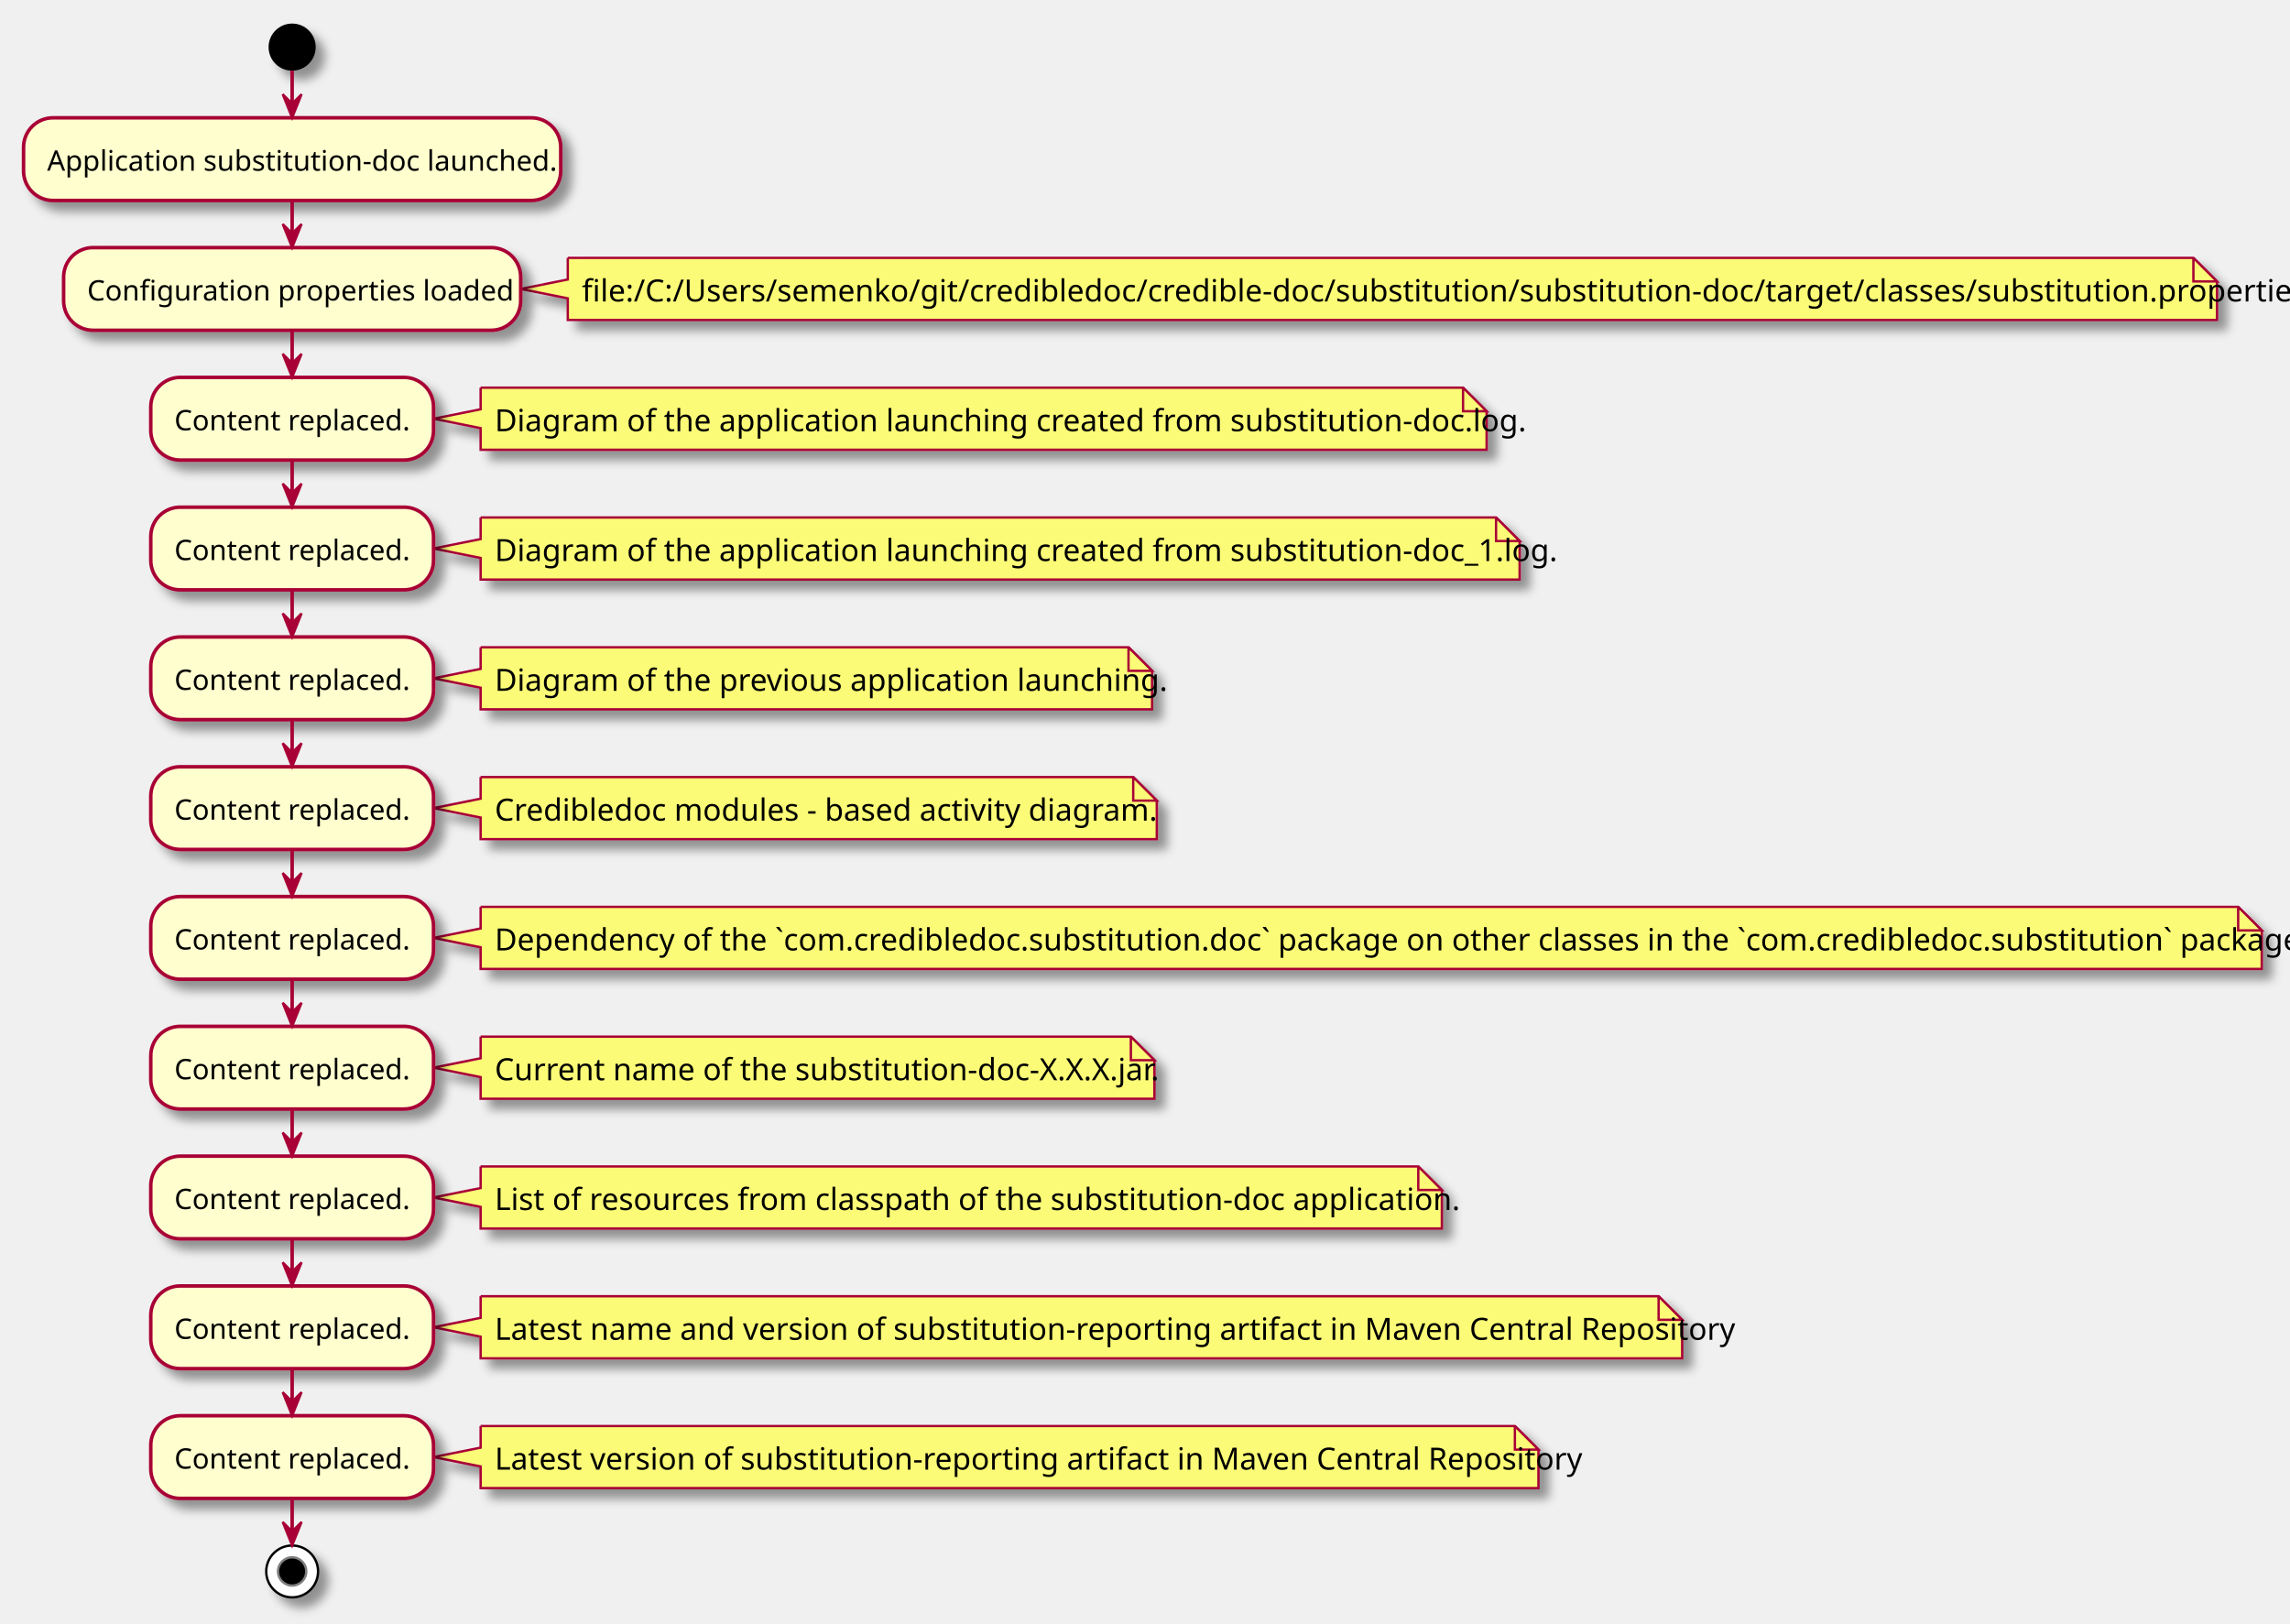
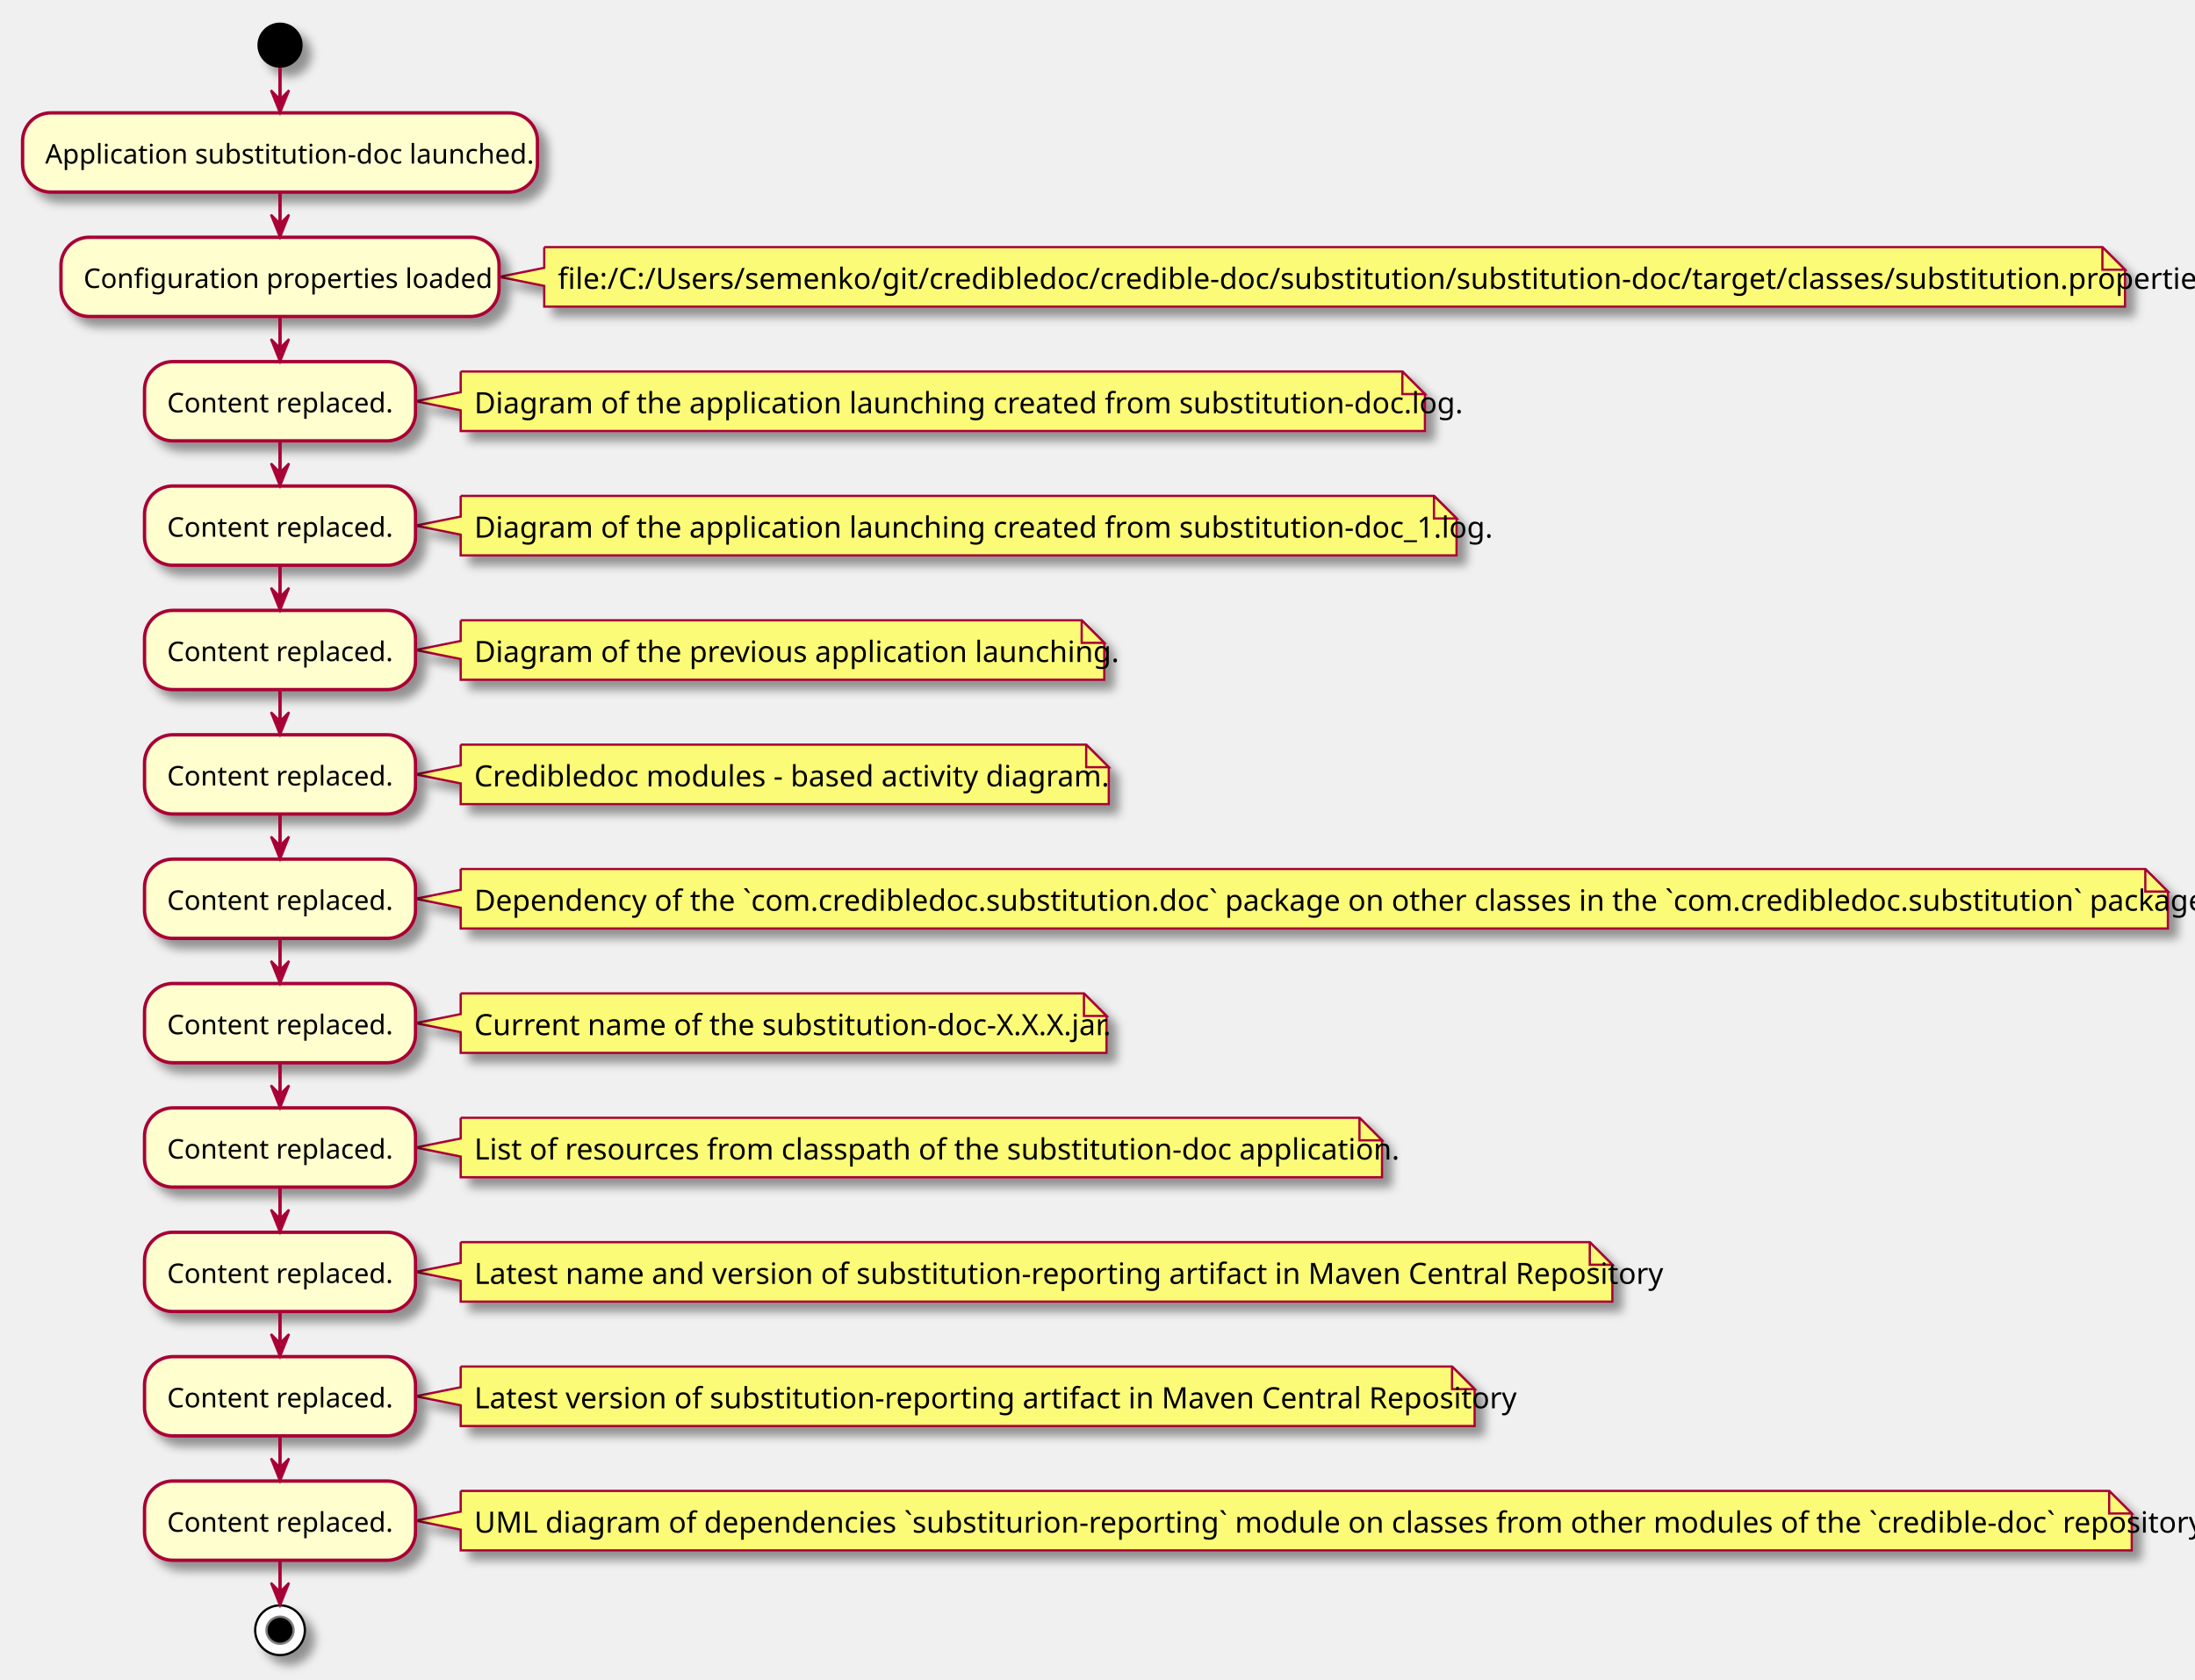
- <svg xmlns="http://www.w3.org/2000/svg" contentScriptType="application/ecmascript" contentStyleType="text/css" height="689px" preserveAspectRatio="none" style="width:972px;height:689px;" version="1.1" viewBox="0 0 972 689" width="972px" zoomAndPan="magnify">
+ <svg xmlns="http://www.w3.org/2000/svg" contentScriptType="application/ecmascript" contentStyleType="text/css" height="744px" preserveAspectRatio="none" style="width:972px;height:744px;" version="1.1" viewBox="0 0 972 744" width="972px" zoomAndPan="magnify">
  <defs>
-     <filter height="300%" id="f7j2fiz6wi9tp" width="300%" x="-1" y="-1">
+     <filter height="300%" id="f1359epvnozefr" width="300%" x="-1" y="-1">
      <feGaussianBlur result="blurOut" stdDeviation="2.0" />
      <feColorMatrix in="blurOut" result="blurOut2" type="matrix" values="0 0 0 0 0 0 0 0 0 0 0 0 0 0 0 0 0 0 .4 0" />
      <feOffset dx="4.0" dy="4.0" in="blurOut2" result="blurOut3" />
      <feBlend in="SourceGraphic" in2="blurOut3" mode="normal" />
    </filter>
  </defs>
  <g>
-     <ellipse cx="124" cy="20" fill="#000000" filter="url(#f7j2fiz6wi9tp)" rx="10" ry="10" style="stroke: none; stroke-width: 1.0;" />
-     <rect fill="#FEFECE" filter="url(#f7j2fiz6wi9tp)" height="35.094" rx="12.5" ry="12.5" style="stroke: #A80036; stroke-width: 1.5;" width="228" x="10" y="50" />
+     <ellipse cx="124" cy="20" fill="#000000" filter="url(#f1359epvnozefr)" rx="10" ry="10" style="stroke: none; stroke-width: 1.0;" />
+     <rect fill="#FEFECE" filter="url(#f1359epvnozefr)" height="35.094" rx="12.5" ry="12.5" style="stroke: #A80036; stroke-width: 1.5;" width="228" x="10" y="50" />
    <text fill="#000000" font-family="sans-serif" font-size="12" lengthAdjust="spacingAndGlyphs" textLength="208" x="20" y="72.457">Application substitution-doc launched.</text>
-     <path d="M241,109.465 L241,118.641 L221,122.641 L241,126.641 L241,135.816 A0,0 0 0 0 241,135.816 L941,135.816 A0,0 0 0 0 941,135.816 L941,119.465 L931,109.465 L241,109.465 A0,0 0 0 0 241,109.465 " fill="#FBFB77" filter="url(#f7j2fiz6wi9tp)" style="stroke: #A80036; stroke-width: 1.0;" />
+     <path d="M241,109.465 L241,118.641 L221,122.641 L241,126.641 L241,135.816 A0,0 0 0 0 241,135.816 L941,135.816 A0,0 0 0 0 941,135.816 L941,119.465 L931,109.465 L241,109.465 A0,0 0 0 0 241,109.465 " fill="#FBFB77" filter="url(#f1359epvnozefr)" style="stroke: #A80036; stroke-width: 1.0;" />
    <path d="M931,109.465 L931,119.465 L941,119.465 L931,109.465 " fill="#FBFB77" style="stroke: #A80036; stroke-width: 1.0;" />
    <text fill="#000000" font-family="sans-serif" font-size="13" lengthAdjust="spacingAndGlyphs" textLength="679" x="247" y="127.96">file:/C:/Users/semenko/git/credibledoc/credible-doc/substitution/substitution-doc/target/classes/substitution.properties</text>
-     <rect fill="#FEFECE" filter="url(#f7j2fiz6wi9tp)" height="35.094" rx="12.5" ry="12.5" style="stroke: #A80036; stroke-width: 1.5;" width="194" x="27" y="105.094" />
+     <rect fill="#FEFECE" filter="url(#f1359epvnozefr)" height="35.094" rx="12.5" ry="12.5" style="stroke: #A80036; stroke-width: 1.5;" width="194" x="27" y="105.094" />
    <text fill="#000000" font-family="sans-serif" font-size="12" lengthAdjust="spacingAndGlyphs" textLength="174" x="37" y="127.551">Configuration properties loaded</text>
-     <path d="M204,164.559 L204,173.734 L184,177.734 L204,181.734 L204,190.91 A0,0 0 0 0 204,190.91 L631,190.91 A0,0 0 0 0 631,190.91 L631,174.559 L621,164.559 L204,164.559 A0,0 0 0 0 204,164.559 " fill="#FBFB77" filter="url(#f7j2fiz6wi9tp)" style="stroke: #A80036; stroke-width: 1.0;" />
+     <path d="M204,164.559 L204,173.734 L184,177.734 L204,181.734 L204,190.91 A0,0 0 0 0 204,190.91 L631,190.91 A0,0 0 0 0 631,190.91 L631,174.559 L621,164.559 L204,164.559 A0,0 0 0 0 204,164.559 " fill="#FBFB77" filter="url(#f1359epvnozefr)" style="stroke: #A80036; stroke-width: 1.0;" />
    <path d="M621,164.559 L621,174.559 L631,174.559 L621,164.559 " fill="#FBFB77" style="stroke: #A80036; stroke-width: 1.0;" />
    <text fill="#000000" font-family="sans-serif" font-size="13" lengthAdjust="spacingAndGlyphs" textLength="406" x="210" y="183.054">Diagram of the application launching created from substitution-doc.log.</text>
-     <rect fill="#FEFECE" filter="url(#f7j2fiz6wi9tp)" height="35.094" rx="12.5" ry="12.5" style="stroke: #A80036; stroke-width: 1.5;" width="120" x="64" y="160.188" />
+     <rect fill="#FEFECE" filter="url(#f1359epvnozefr)" height="35.094" rx="12.5" ry="12.5" style="stroke: #A80036; stroke-width: 1.5;" width="120" x="64" y="160.188" />
    <text fill="#000000" font-family="sans-serif" font-size="12" lengthAdjust="spacingAndGlyphs" textLength="97" x="74" y="182.644">Content replaced.</text>
-     <path d="M204,219.652 L204,228.828 L184,232.828 L204,236.828 L204,246.004 A0,0 0 0 0 204,246.004 L645,246.004 A0,0 0 0 0 645,246.004 L645,229.652 L635,219.652 L204,219.652 A0,0 0 0 0 204,219.652 " fill="#FBFB77" filter="url(#f7j2fiz6wi9tp)" style="stroke: #A80036; stroke-width: 1.0;" />
+     <path d="M204,219.652 L204,228.828 L184,232.828 L204,236.828 L204,246.004 A0,0 0 0 0 204,246.004 L645,246.004 A0,0 0 0 0 645,246.004 L645,229.652 L635,219.652 L204,219.652 A0,0 0 0 0 204,219.652 " fill="#FBFB77" filter="url(#f1359epvnozefr)" style="stroke: #A80036; stroke-width: 1.0;" />
    <path d="M635,219.652 L635,229.652 L645,229.652 L635,219.652 " fill="#FBFB77" style="stroke: #A80036; stroke-width: 1.0;" />
    <text fill="#000000" font-family="sans-serif" font-size="13" lengthAdjust="spacingAndGlyphs" textLength="420" x="210" y="238.148">Diagram of the application launching created from substitution-doc_1.log.</text>
-     <rect fill="#FEFECE" filter="url(#f7j2fiz6wi9tp)" height="35.094" rx="12.5" ry="12.5" style="stroke: #A80036; stroke-width: 1.5;" width="120" x="64" y="215.281" />
+     <rect fill="#FEFECE" filter="url(#f1359epvnozefr)" height="35.094" rx="12.5" ry="12.5" style="stroke: #A80036; stroke-width: 1.5;" width="120" x="64" y="215.281" />
    <text fill="#000000" font-family="sans-serif" font-size="12" lengthAdjust="spacingAndGlyphs" textLength="97" x="74" y="237.738">Content replaced.</text>
-     <path d="M204,274.746 L204,283.922 L184,287.922 L204,291.922 L204,301.098 A0,0 0 0 0 204,301.098 L489,301.098 A0,0 0 0 0 489,301.098 L489,284.746 L479,274.746 L204,274.746 A0,0 0 0 0 204,274.746 " fill="#FBFB77" filter="url(#f7j2fiz6wi9tp)" style="stroke: #A80036; stroke-width: 1.0;" />
+     <path d="M204,274.746 L204,283.922 L184,287.922 L204,291.922 L204,301.098 A0,0 0 0 0 204,301.098 L489,301.098 A0,0 0 0 0 489,301.098 L489,284.746 L479,274.746 L204,274.746 A0,0 0 0 0 204,274.746 " fill="#FBFB77" filter="url(#f1359epvnozefr)" style="stroke: #A80036; stroke-width: 1.0;" />
    <path d="M479,274.746 L479,284.746 L489,284.746 L479,274.746 " fill="#FBFB77" style="stroke: #A80036; stroke-width: 1.0;" />
    <text fill="#000000" font-family="sans-serif" font-size="13" lengthAdjust="spacingAndGlyphs" textLength="264" x="210" y="293.241">Diagram of the previous application launching.</text>
-     <rect fill="#FEFECE" filter="url(#f7j2fiz6wi9tp)" height="35.094" rx="12.5" ry="12.5" style="stroke: #A80036; stroke-width: 1.5;" width="120" x="64" y="270.375" />
+     <rect fill="#FEFECE" filter="url(#f1359epvnozefr)" height="35.094" rx="12.5" ry="12.5" style="stroke: #A80036; stroke-width: 1.5;" width="120" x="64" y="270.375" />
    <text fill="#000000" font-family="sans-serif" font-size="12" lengthAdjust="spacingAndGlyphs" textLength="97" x="74" y="292.832">Content replaced.</text>
-     <path d="M204,329.84 L204,339.016 L184,343.016 L204,347.016 L204,356.191 A0,0 0 0 0 204,356.191 L491,356.191 A0,0 0 0 0 491,356.191 L491,339.84 L481,329.84 L204,329.84 A0,0 0 0 0 204,329.84 " fill="#FBFB77" filter="url(#f7j2fiz6wi9tp)" style="stroke: #A80036; stroke-width: 1.0;" />
+     <path d="M204,329.84 L204,339.016 L184,343.016 L204,347.016 L204,356.191 A0,0 0 0 0 204,356.191 L491,356.191 A0,0 0 0 0 491,356.191 L491,339.84 L481,329.84 L204,329.84 A0,0 0 0 0 204,329.84 " fill="#FBFB77" filter="url(#f1359epvnozefr)" style="stroke: #A80036; stroke-width: 1.0;" />
    <path d="M481,329.84 L481,339.84 L491,339.84 L481,329.84 " fill="#FBFB77" style="stroke: #A80036; stroke-width: 1.0;" />
    <text fill="#000000" font-family="sans-serif" font-size="13" lengthAdjust="spacingAndGlyphs" textLength="266" x="210" y="348.335">Credibledoc modules - based activity diagram.</text>
-     <rect fill="#FEFECE" filter="url(#f7j2fiz6wi9tp)" height="35.094" rx="12.5" ry="12.5" style="stroke: #A80036; stroke-width: 1.5;" width="120" x="64" y="325.469" />
+     <rect fill="#FEFECE" filter="url(#f1359epvnozefr)" height="35.094" rx="12.5" ry="12.5" style="stroke: #A80036; stroke-width: 1.5;" width="120" x="64" y="325.469" />
    <text fill="#000000" font-family="sans-serif" font-size="12" lengthAdjust="spacingAndGlyphs" textLength="97" x="74" y="347.926">Content replaced.</text>
-     <path d="M204,384.934 L204,394.109 L184,398.109 L204,402.109 L204,411.285 A0,0 0 0 0 204,411.285 L960,411.285 A0,0 0 0 0 960,411.285 L960,394.934 L950,384.934 L204,384.934 A0,0 0 0 0 204,384.934 " fill="#FBFB77" filter="url(#f7j2fiz6wi9tp)" style="stroke: #A80036; stroke-width: 1.0;" />
+     <path d="M204,384.934 L204,394.109 L184,398.109 L204,402.109 L204,411.285 A0,0 0 0 0 204,411.285 L960,411.285 A0,0 0 0 0 960,411.285 L960,394.934 L950,384.934 L204,384.934 A0,0 0 0 0 204,384.934 " fill="#FBFB77" filter="url(#f1359epvnozefr)" style="stroke: #A80036; stroke-width: 1.0;" />
    <path d="M950,384.934 L950,394.934 L960,394.934 L950,384.934 " fill="#FBFB77" style="stroke: #A80036; stroke-width: 1.0;" />
    <text fill="#000000" font-family="sans-serif" font-size="13" lengthAdjust="spacingAndGlyphs" textLength="735" x="210" y="403.429">Dependency of the `com.credibledoc.substitution.doc` package on other classes in the `com.credibledoc.substitution` package.</text>
-     <rect fill="#FEFECE" filter="url(#f7j2fiz6wi9tp)" height="35.094" rx="12.5" ry="12.5" style="stroke: #A80036; stroke-width: 1.5;" width="120" x="64" y="380.562" />
+     <rect fill="#FEFECE" filter="url(#f1359epvnozefr)" height="35.094" rx="12.5" ry="12.5" style="stroke: #A80036; stroke-width: 1.5;" width="120" x="64" y="380.562" />
    <text fill="#000000" font-family="sans-serif" font-size="12" lengthAdjust="spacingAndGlyphs" textLength="97" x="74" y="403.019">Content replaced.</text>
-     <path d="M204,440.027 L204,449.203 L184,453.203 L204,457.203 L204,466.379 A0,0 0 0 0 204,466.379 L490,466.379 A0,0 0 0 0 490,466.379 L490,450.027 L480,440.027 L204,440.027 A0,0 0 0 0 204,440.027 " fill="#FBFB77" filter="url(#f7j2fiz6wi9tp)" style="stroke: #A80036; stroke-width: 1.0;" />
+     <path d="M204,440.027 L204,449.203 L184,453.203 L204,457.203 L204,466.379 A0,0 0 0 0 204,466.379 L490,466.379 A0,0 0 0 0 490,466.379 L490,450.027 L480,440.027 L204,440.027 A0,0 0 0 0 204,440.027 " fill="#FBFB77" filter="url(#f1359epvnozefr)" style="stroke: #A80036; stroke-width: 1.0;" />
    <path d="M480,440.027 L480,450.027 L490,450.027 L480,440.027 " fill="#FBFB77" style="stroke: #A80036; stroke-width: 1.0;" />
    <text fill="#000000" font-family="sans-serif" font-size="13" lengthAdjust="spacingAndGlyphs" textLength="265" x="210" y="458.522">Current name of the substitution-doc-X.X.X.jar.</text>
-     <rect fill="#FEFECE" filter="url(#f7j2fiz6wi9tp)" height="35.094" rx="12.5" ry="12.5" style="stroke: #A80036; stroke-width: 1.5;" width="120" x="64" y="435.656" />
+     <rect fill="#FEFECE" filter="url(#f1359epvnozefr)" height="35.094" rx="12.5" ry="12.5" style="stroke: #A80036; stroke-width: 1.5;" width="120" x="64" y="435.656" />
    <text fill="#000000" font-family="sans-serif" font-size="12" lengthAdjust="spacingAndGlyphs" textLength="97" x="74" y="458.113">Content replaced.</text>
-     <path d="M204,495.121 L204,504.297 L184,508.297 L204,512.297 L204,521.473 A0,0 0 0 0 204,521.473 L612,521.473 A0,0 0 0 0 612,521.473 L612,505.121 L602,495.121 L204,495.121 A0,0 0 0 0 204,495.121 " fill="#FBFB77" filter="url(#f7j2fiz6wi9tp)" style="stroke: #A80036; stroke-width: 1.0;" />
+     <path d="M204,495.121 L204,504.297 L184,508.297 L204,512.297 L204,521.473 A0,0 0 0 0 204,521.473 L612,521.473 A0,0 0 0 0 612,521.473 L612,505.121 L602,495.121 L204,495.121 A0,0 0 0 0 204,495.121 " fill="#FBFB77" filter="url(#f1359epvnozefr)" style="stroke: #A80036; stroke-width: 1.0;" />
    <path d="M602,495.121 L602,505.121 L612,505.121 L602,495.121 " fill="#FBFB77" style="stroke: #A80036; stroke-width: 1.0;" />
    <text fill="#000000" font-family="sans-serif" font-size="13" lengthAdjust="spacingAndGlyphs" textLength="387" x="210" y="513.616">List of resources from classpath of the substitution-doc application.</text>
-     <rect fill="#FEFECE" filter="url(#f7j2fiz6wi9tp)" height="35.094" rx="12.5" ry="12.5" style="stroke: #A80036; stroke-width: 1.5;" width="120" x="64" y="490.75" />
+     <rect fill="#FEFECE" filter="url(#f1359epvnozefr)" height="35.094" rx="12.5" ry="12.5" style="stroke: #A80036; stroke-width: 1.5;" width="120" x="64" y="490.75" />
    <text fill="#000000" font-family="sans-serif" font-size="12" lengthAdjust="spacingAndGlyphs" textLength="97" x="74" y="513.207">Content replaced.</text>
-     <path d="M204,550.215 L204,559.391 L184,563.391 L204,567.391 L204,576.566 A0,0 0 0 0 204,576.566 L714,576.566 A0,0 0 0 0 714,576.566 L714,560.215 L704,550.215 L204,550.215 A0,0 0 0 0 204,550.215 " fill="#FBFB77" filter="url(#f7j2fiz6wi9tp)" style="stroke: #A80036; stroke-width: 1.0;" />
+     <path d="M204,550.215 L204,559.391 L184,563.391 L204,567.391 L204,576.566 A0,0 0 0 0 204,576.566 L714,576.566 A0,0 0 0 0 714,576.566 L714,560.215 L704,550.215 L204,550.215 A0,0 0 0 0 204,550.215 " fill="#FBFB77" filter="url(#f1359epvnozefr)" style="stroke: #A80036; stroke-width: 1.0;" />
    <path d="M704,550.215 L704,560.215 L714,560.215 L704,550.215 " fill="#FBFB77" style="stroke: #A80036; stroke-width: 1.0;" />
    <text fill="#000000" font-family="sans-serif" font-size="13" lengthAdjust="spacingAndGlyphs" textLength="489" x="210" y="568.71">Latest name and version of substitution-reporting artifact in Maven Central Repository</text>
-     <rect fill="#FEFECE" filter="url(#f7j2fiz6wi9tp)" height="35.094" rx="12.5" ry="12.5" style="stroke: #A80036; stroke-width: 1.5;" width="120" x="64" y="545.844" />
+     <rect fill="#FEFECE" filter="url(#f1359epvnozefr)" height="35.094" rx="12.5" ry="12.5" style="stroke: #A80036; stroke-width: 1.5;" width="120" x="64" y="545.844" />
    <text fill="#000000" font-family="sans-serif" font-size="12" lengthAdjust="spacingAndGlyphs" textLength="97" x="74" y="568.301">Content replaced.</text>
-     <path d="M204,605.309 L204,614.484 L184,618.484 L204,622.484 L204,631.66 A0,0 0 0 0 204,631.66 L653,631.66 A0,0 0 0 0 653,631.66 L653,615.309 L643,605.309 L204,605.309 A0,0 0 0 0 204,605.309 " fill="#FBFB77" filter="url(#f7j2fiz6wi9tp)" style="stroke: #A80036; stroke-width: 1.0;" />
+     <path d="M204,605.309 L204,614.484 L184,618.484 L204,622.484 L204,631.66 A0,0 0 0 0 204,631.66 L653,631.66 A0,0 0 0 0 653,631.66 L653,615.309 L643,605.309 L204,605.309 A0,0 0 0 0 204,605.309 " fill="#FBFB77" filter="url(#f1359epvnozefr)" style="stroke: #A80036; stroke-width: 1.0;" />
    <path d="M643,605.309 L643,615.309 L653,615.309 L643,605.309 " fill="#FBFB77" style="stroke: #A80036; stroke-width: 1.0;" />
    <text fill="#000000" font-family="sans-serif" font-size="13" lengthAdjust="spacingAndGlyphs" textLength="428" x="210" y="623.804">Latest version of substitution-reporting artifact in Maven Central Repository</text>
-     <rect fill="#FEFECE" filter="url(#f7j2fiz6wi9tp)" height="35.094" rx="12.5" ry="12.5" style="stroke: #A80036; stroke-width: 1.5;" width="120" x="64" y="600.938" />
+     <rect fill="#FEFECE" filter="url(#f1359epvnozefr)" height="35.094" rx="12.5" ry="12.5" style="stroke: #A80036; stroke-width: 1.5;" width="120" x="64" y="600.938" />
    <text fill="#000000" font-family="sans-serif" font-size="12" lengthAdjust="spacingAndGlyphs" textLength="97" x="74" y="623.394">Content replaced.</text>
-     <ellipse cx="124" cy="667.031" fill="#FFFFFF" filter="url(#f7j2fiz6wi9tp)" rx="11" ry="11" style="stroke: #000000; stroke-width: 1.0;" />
-     <ellipse cx="124" cy="667.031" fill="#000000" rx="6" ry="6" style="stroke: #7F7F7F; stroke-width: 1.0;" />
+     <path d="M204,660.402 L204,669.578 L184,673.578 L204,677.578 L204,686.754 A0,0 0 0 0 204,686.754 L944,686.754 A0,0 0 0 0 944,686.754 L944,670.402 L934,660.402 L204,660.402 A0,0 0 0 0 204,660.402 " fill="#FBFB77" filter="url(#f1359epvnozefr)" style="stroke: #A80036; stroke-width: 1.0;" />
+     <path d="M934,660.402 L934,670.402 L944,670.402 L934,660.402 " fill="#FBFB77" style="stroke: #A80036; stroke-width: 1.0;" />
+     <text fill="#000000" font-family="sans-serif" font-size="13" lengthAdjust="spacingAndGlyphs" textLength="719" x="210" y="678.898">UML diagram of dependencies `substiturion-reporting` module on classes from other modules of the `credible-doc` repository.</text>
+     <rect fill="#FEFECE" filter="url(#f1359epvnozefr)" height="35.094" rx="12.5" ry="12.5" style="stroke: #A80036; stroke-width: 1.5;" width="120" x="64" y="656.031" />
+     <text fill="#000000" font-family="sans-serif" font-size="12" lengthAdjust="spacingAndGlyphs" textLength="97" x="74" y="678.488">Content replaced.</text>
+     <ellipse cx="124" cy="722.125" fill="#FFFFFF" filter="url(#f1359epvnozefr)" rx="11" ry="11" style="stroke: #000000; stroke-width: 1.0;" />
+     <ellipse cx="124" cy="722.125" fill="#000000" rx="6" ry="6" style="stroke: #7F7F7F; stroke-width: 1.0;" />
    <line style="stroke: #A80036; stroke-width: 1.5;" x1="124" x2="124" y1="30" y2="50" />
    <polygon fill="#A80036" points="120,40,124,50,128,40,124,44" style="stroke: #A80036; stroke-width: 1.0;" />
    <line style="stroke: #A80036; stroke-width: 1.5;" x1="124" x2="124" y1="85.094" y2="105.094" />
    <polygon fill="#A80036" points="120,95.094,124,105.094,128,95.094,124,99.094" style="stroke: #A80036; stroke-width: 1.0;" />
    <line style="stroke: #A80036; stroke-width: 1.5;" x1="124" x2="124" y1="140.188" y2="160.188" />
    <polygon fill="#A80036" points="120,150.188,124,160.188,128,150.188,124,154.188" style="stroke: #A80036; stroke-width: 1.0;" />
    <line style="stroke: #A80036; stroke-width: 1.5;" x1="124" x2="124" y1="195.281" y2="215.281" />
    <polygon fill="#A80036" points="120,205.281,124,215.281,128,205.281,124,209.281" style="stroke: #A80036; stroke-width: 1.0;" />
    <line style="stroke: #A80036; stroke-width: 1.5;" x1="124" x2="124" y1="250.375" y2="270.375" />
    <polygon fill="#A80036" points="120,260.375,124,270.375,128,260.375,124,264.375" style="stroke: #A80036; stroke-width: 1.0;" />
    <line style="stroke: #A80036; stroke-width: 1.5;" x1="124" x2="124" y1="305.469" y2="325.469" />
    <polygon fill="#A80036" points="120,315.469,124,325.469,128,315.469,124,319.469" style="stroke: #A80036; stroke-width: 1.0;" />
    <line style="stroke: #A80036; stroke-width: 1.5;" x1="124" x2="124" y1="360.562" y2="380.562" />
    <polygon fill="#A80036" points="120,370.562,124,380.562,128,370.562,124,374.562" style="stroke: #A80036; stroke-width: 1.0;" />
    <line style="stroke: #A80036; stroke-width: 1.5;" x1="124" x2="124" y1="415.656" y2="435.656" />
    <polygon fill="#A80036" points="120,425.656,124,435.656,128,425.656,124,429.656" style="stroke: #A80036; stroke-width: 1.0;" />
    <line style="stroke: #A80036; stroke-width: 1.5;" x1="124" x2="124" y1="470.75" y2="490.75" />
    <polygon fill="#A80036" points="120,480.75,124,490.75,128,480.75,124,484.75" style="stroke: #A80036; stroke-width: 1.0;" />
    <line style="stroke: #A80036; stroke-width: 1.5;" x1="124" x2="124" y1="525.844" y2="545.844" />
    <polygon fill="#A80036" points="120,535.844,124,545.844,128,535.844,124,539.844" style="stroke: #A80036; stroke-width: 1.0;" />
    <line style="stroke: #A80036; stroke-width: 1.5;" x1="124" x2="124" y1="580.938" y2="600.938" />
    <polygon fill="#A80036" points="120,590.938,124,600.938,128,590.938,124,594.938" style="stroke: #A80036; stroke-width: 1.0;" />
    <line style="stroke: #A80036; stroke-width: 1.5;" x1="124" x2="124" y1="636.031" y2="656.031" />
    <polygon fill="#A80036" points="120,646.031,124,656.031,128,646.031,124,650.031" style="stroke: #A80036; stroke-width: 1.0;" />
+     <line style="stroke: #A80036; stroke-width: 1.5;" x1="124" x2="124" y1="691.125" y2="711.125" />
+     <polygon fill="#A80036" points="120,701.125,124,711.125,128,701.125,124,705.125" style="stroke: #A80036; stroke-width: 1.0;" />
  </g>
</svg>
